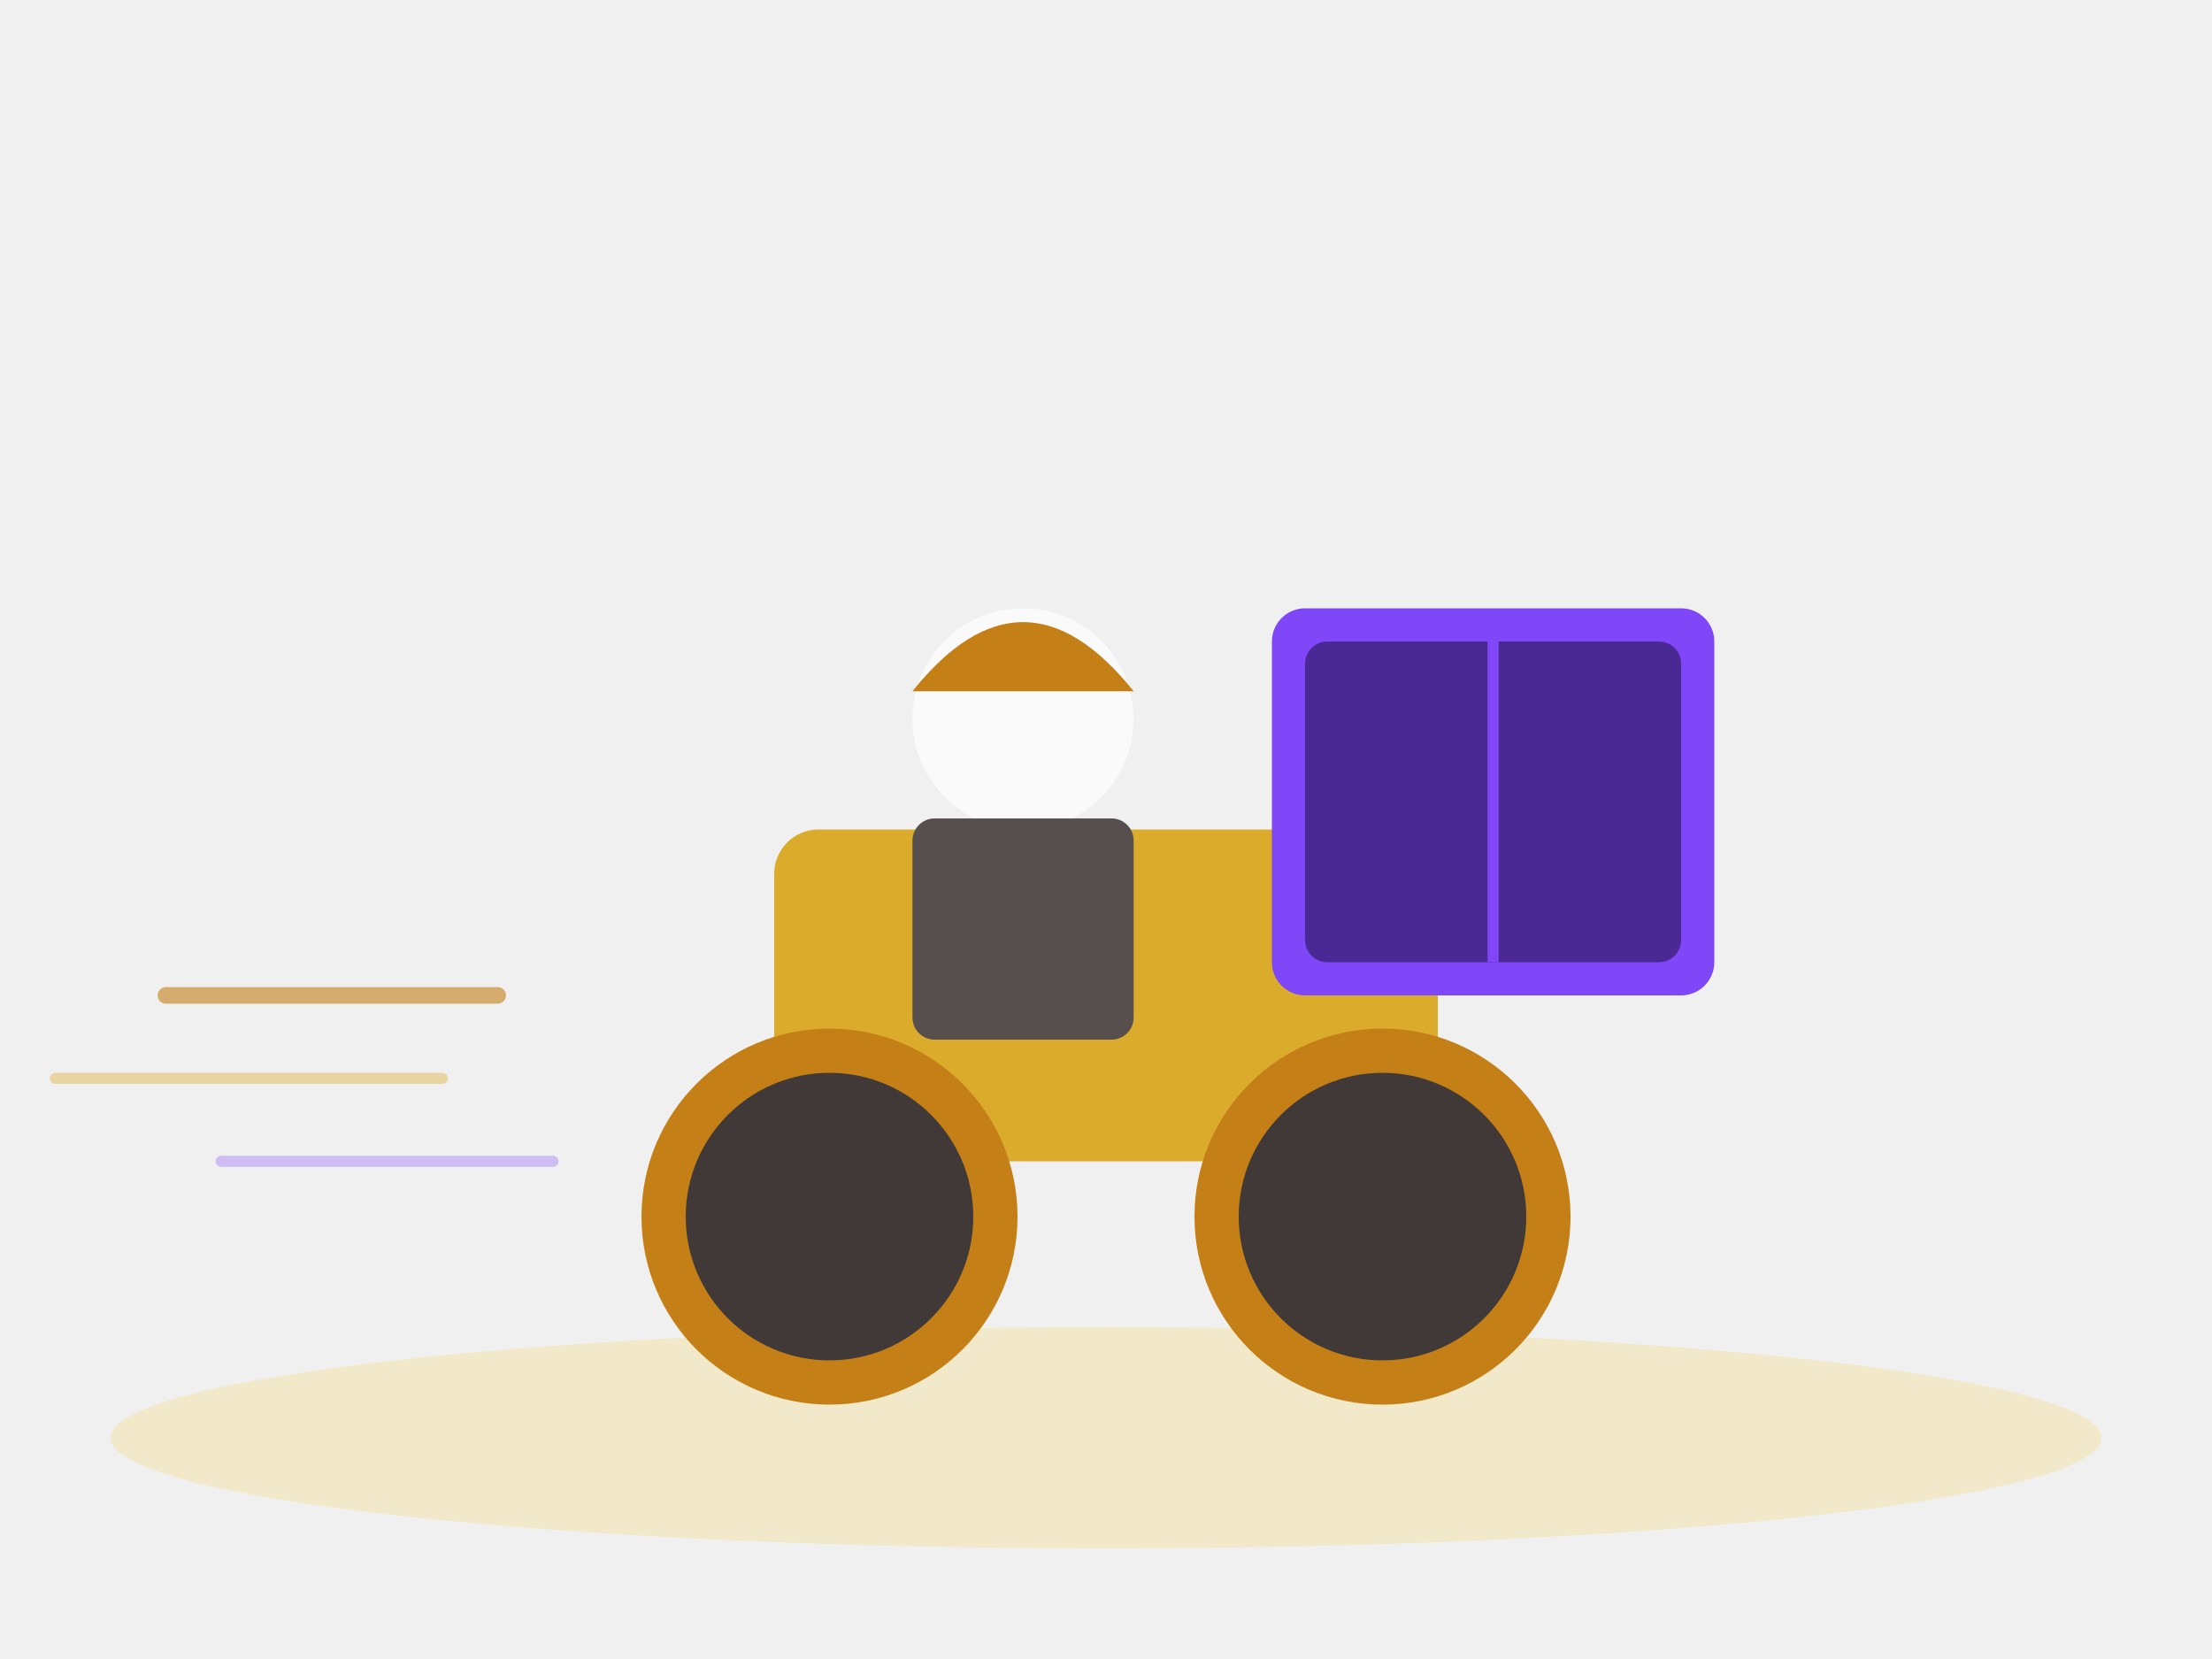
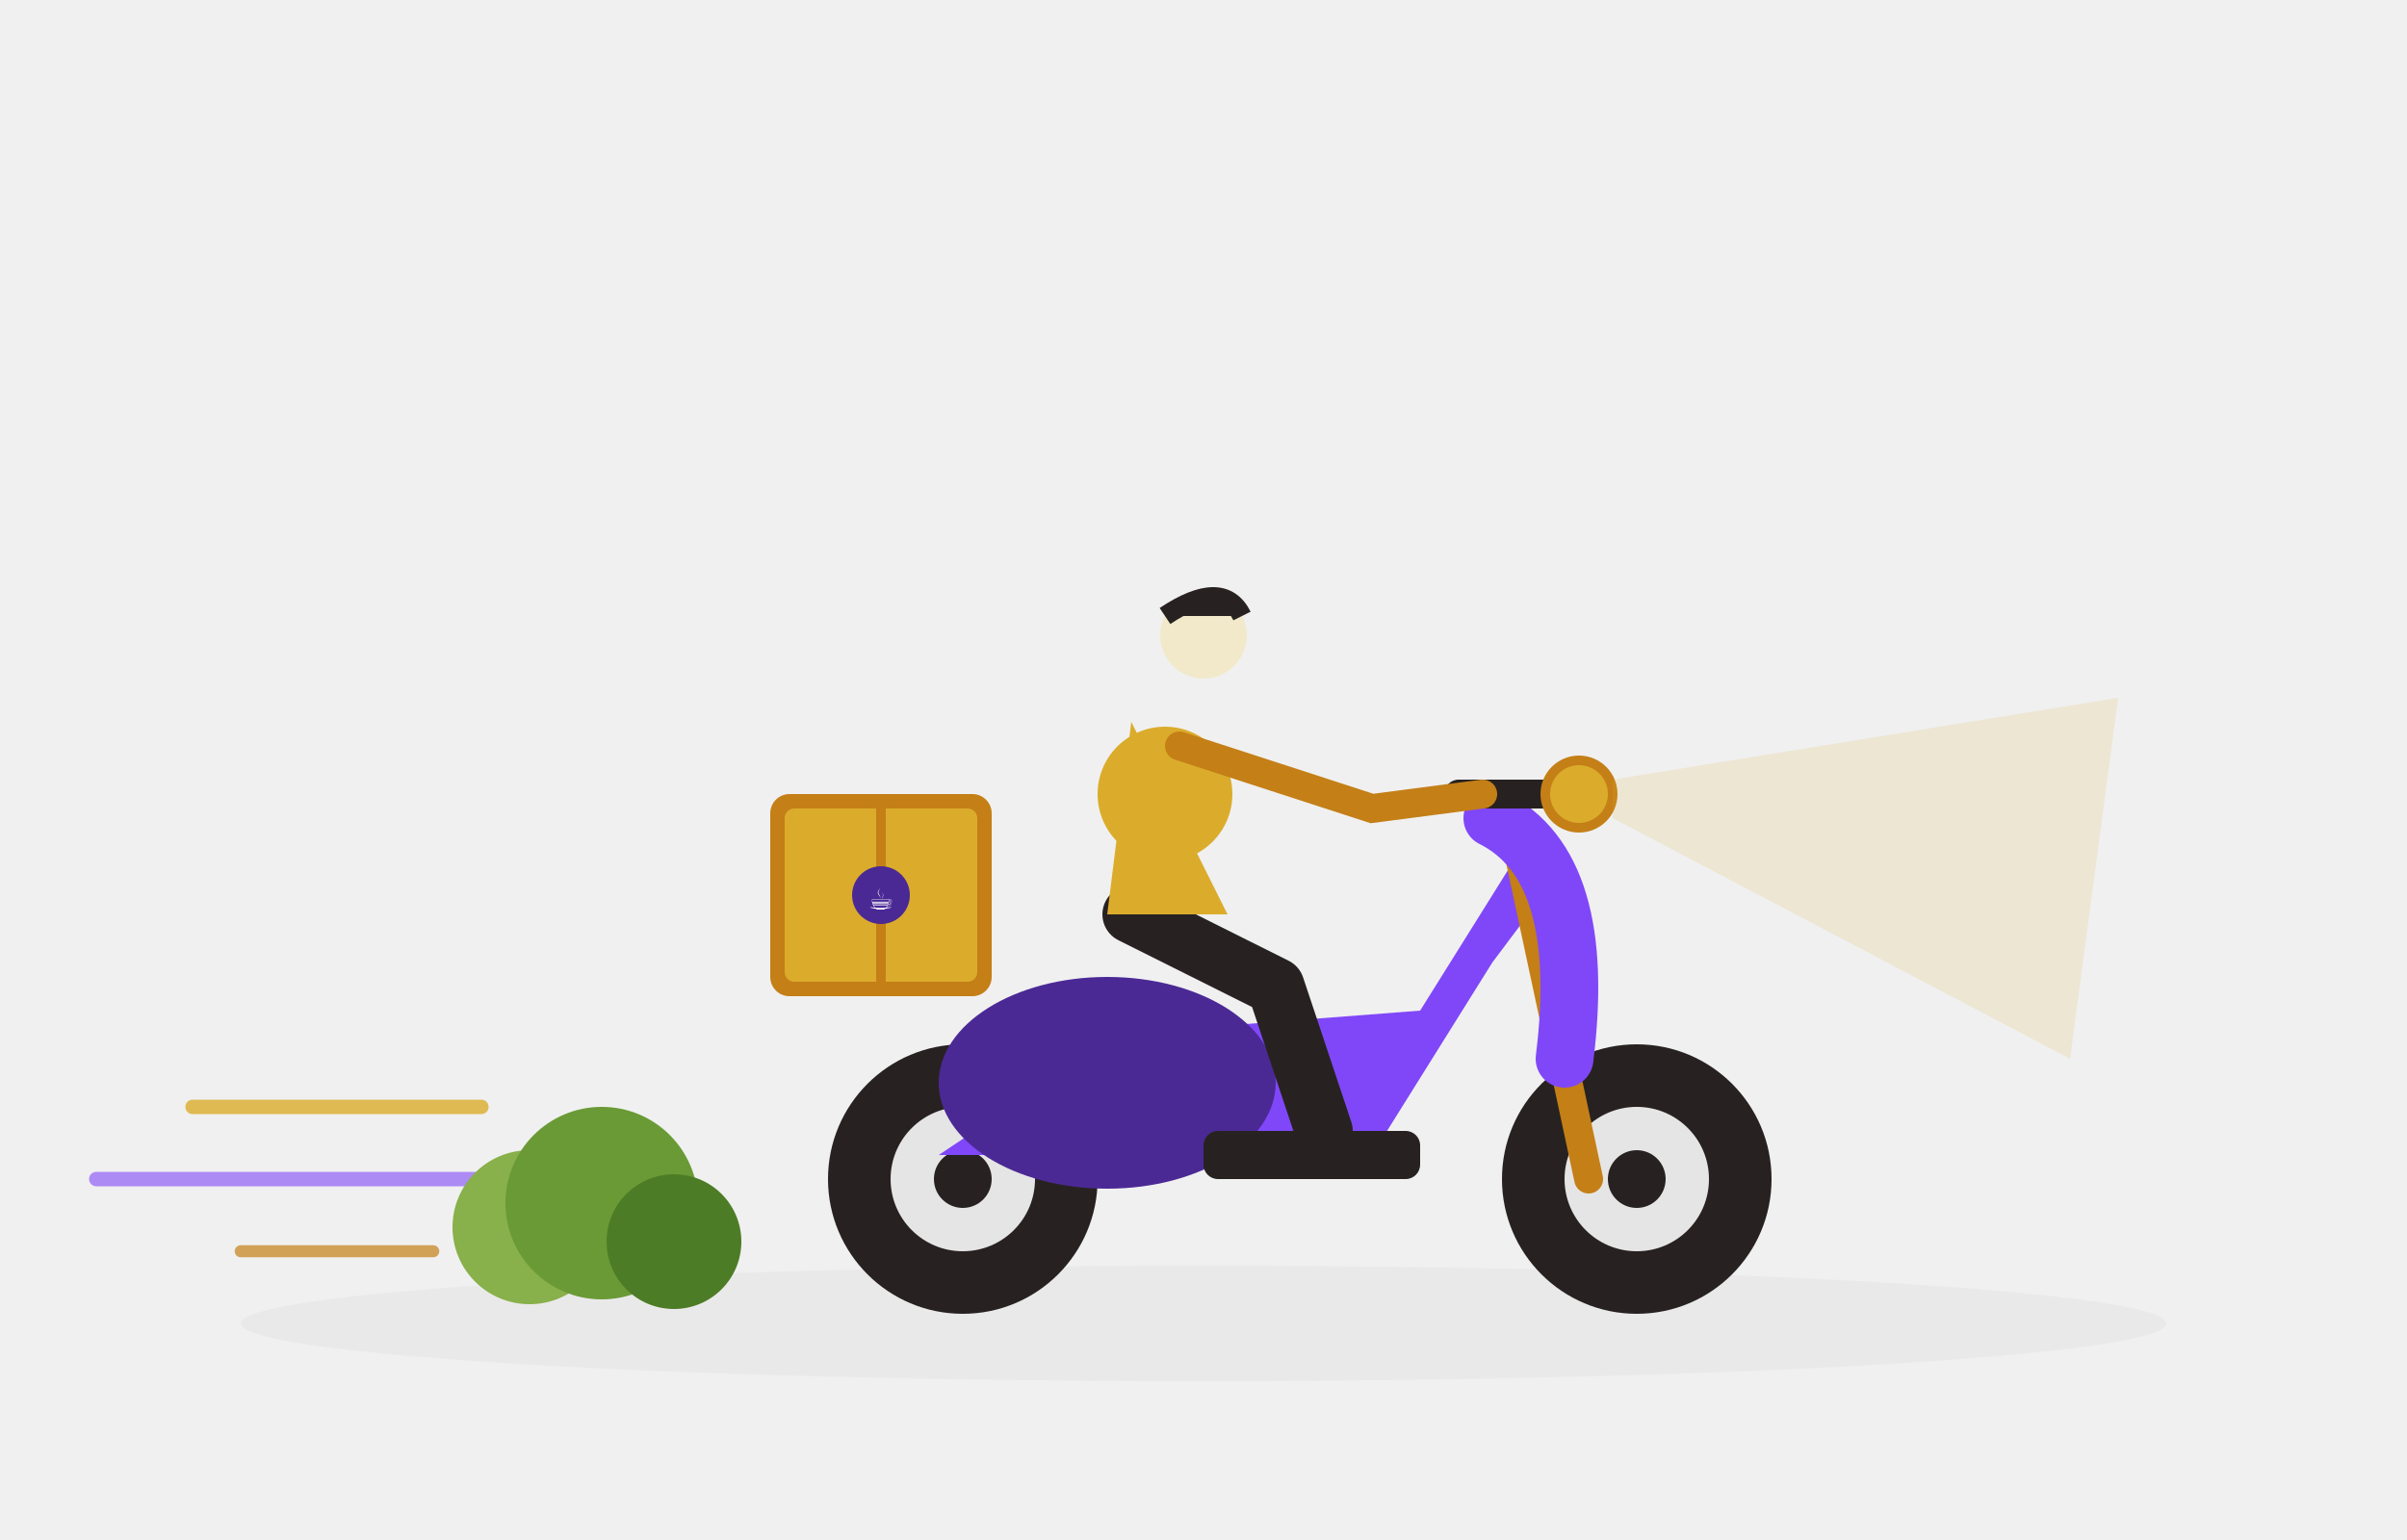
- <svg xmlns="http://www.w3.org/2000/svg" viewBox="0 0 400 300" fill="none">
-   <ellipse cx="200" cy="260" rx="180" ry="20" fill="#F1E9C9" />
-   <rect x="140" y="150" width="120" height="60" rx="8" fill="#DBAC2C" />
-   <circle cx="150" cy="220" r="30" fill="#403937" stroke="#C47F17" stroke-width="8" />
-   <circle cx="250" cy="220" r="30" fill="#403937" stroke="#C47F17" stroke-width="8" />
-   <rect x="230" y="110" width="80" height="70" rx="6" fill="#8047F8" />
-   <rect x="236" y="116" width="68" height="58" rx="4" fill="#4B2995" />
-   <line x1="270" y1="116" x2="270" y2="174" stroke="#8047F8" stroke-width="2" />
-   <circle cx="185" cy="130" r="20" fill="#FAFAFA" />
-   <rect x="165" y="148" width="40" height="40" rx="4" fill="#574F4D" />
-   <path d="M165 125 Q185 100 205 125 Z" fill="#C47F17" />
-   <line x1="30" y1="180" x2="90" y2="180" stroke="#C47F17" stroke-width="3" stroke-linecap="round" opacity="0.6" />
-   <line x1="10" y1="195" x2="80" y2="195" stroke="#DBAC2C" stroke-width="2" stroke-linecap="round" opacity="0.4" />
-   <line x1="40" y1="210" x2="100" y2="210" stroke="#8047F8" stroke-width="2" stroke-linecap="round" opacity="0.3" />
+ <svg xmlns="http://www.w3.org/2000/svg" viewBox="0 0 500 320" width="500" height="320" fill="none">
+   <ellipse cx="250" cy="275" rx="200" ry="12" fill="#E6E5E5" opacity="0.6" />
+   <line x1="40" y1="230" x2="100" y2="230" stroke="#DBAC2C" stroke-width="3" stroke-linecap="round" opacity="0.8" />
+   <line x1="20" y1="245" x2="120" y2="245" stroke="#8047F8" stroke-width="3" stroke-linecap="round" opacity="0.6" />
+   <line x1="50" y1="260" x2="90" y2="260" stroke="#C47F17" stroke-width="2.5" stroke-linecap="round" opacity="0.7" />
+   <circle cx="110" cy="255" r="16" fill="#88B04B" />
+   <circle cx="125" cy="250" r="20" fill="#6A9A36" />
+   <circle cx="140" cy="258" r="14" fill="#4D7C26" />
+   <circle cx="200" cy="245" r="28" fill="#272221" />
+   <circle cx="200" cy="245" r="15" fill="#E6E5E5" />
+   <circle cx="200" cy="245" r="6" fill="#272221" />
+   <circle cx="340" cy="245" r="28" fill="#272221" />
+   <circle cx="340" cy="245" r="15" fill="#E6E5E5" />
+   <circle cx="340" cy="245" r="6" fill="#272221" />
+   <path d="M 195 240 L 240 240 L 285 240 L 310 200 L 325 180 L 315 178 L 295 210 L 230 215 L 210 230 Z" fill="#8047F8" />
+   <ellipse cx="230" cy="225" rx="35" ry="22" fill="#4B2995" />
+   <rect x="250" y="235" width="45" height="10" rx="3" fill="#272221" />
+   <path d="M 315 175 L 330 245" stroke="#C47F17" stroke-width="6" stroke-linecap="round" />
+   <path d="M 310 170 Q 330 180 325 220" stroke="#8047F8" stroke-width="12" stroke-linecap="round" />
+   <rect x="300" y="162" width="28" height="6" rx="3" fill="#272221" />
+   <circle cx="328" cy="165" r="7" fill="#DBAC2C" stroke="#C47F17" stroke-width="2" />
+   <polygon points="335,162 440,145 430,220 335,170" fill="#DBAC2C" opacity="0.15" />
+   <rect x="160" y="165" width="46" height="42" rx="4" fill="#C47F17" />
+   <rect x="163" y="168" width="40" height="36" rx="2" fill="#DBAC2C" />
+   <line x1="183" y1="168" x2="183" y2="204" stroke="#C47F17" stroke-width="2" />
+   <circle cx="183" cy="186" r="6" fill="#4B2995" />
+   <text x="183" y="189" font-size="6" fill="#FFF" font-family="sans-serif" font-weight="bold" text-anchor="middle">☕</text>
+   <path d="M 235 190 L 265 205 L 275 235" stroke="#272221" stroke-width="12" stroke-linecap="round" stroke-linejoin="round" fill="none" />
+   <path d="M 235 150 L 255 190 L 230 190 Z" fill="#DBAC2C" />
+   <circle cx="242" cy="165" r="14" fill="#DBAC2C" />
+   <path d="M 245 155 L 285 168 L 308 165" stroke="#C47F17" stroke-width="6" stroke-linecap="round" fill="none" />
+   <circle cx="250" cy="132" r="9" fill="#F1E9C9" />
+   <path d="M 242 128 Q 254 120 258 128" fill="#272221" stroke="#272221" stroke-width="4" />
</svg>
